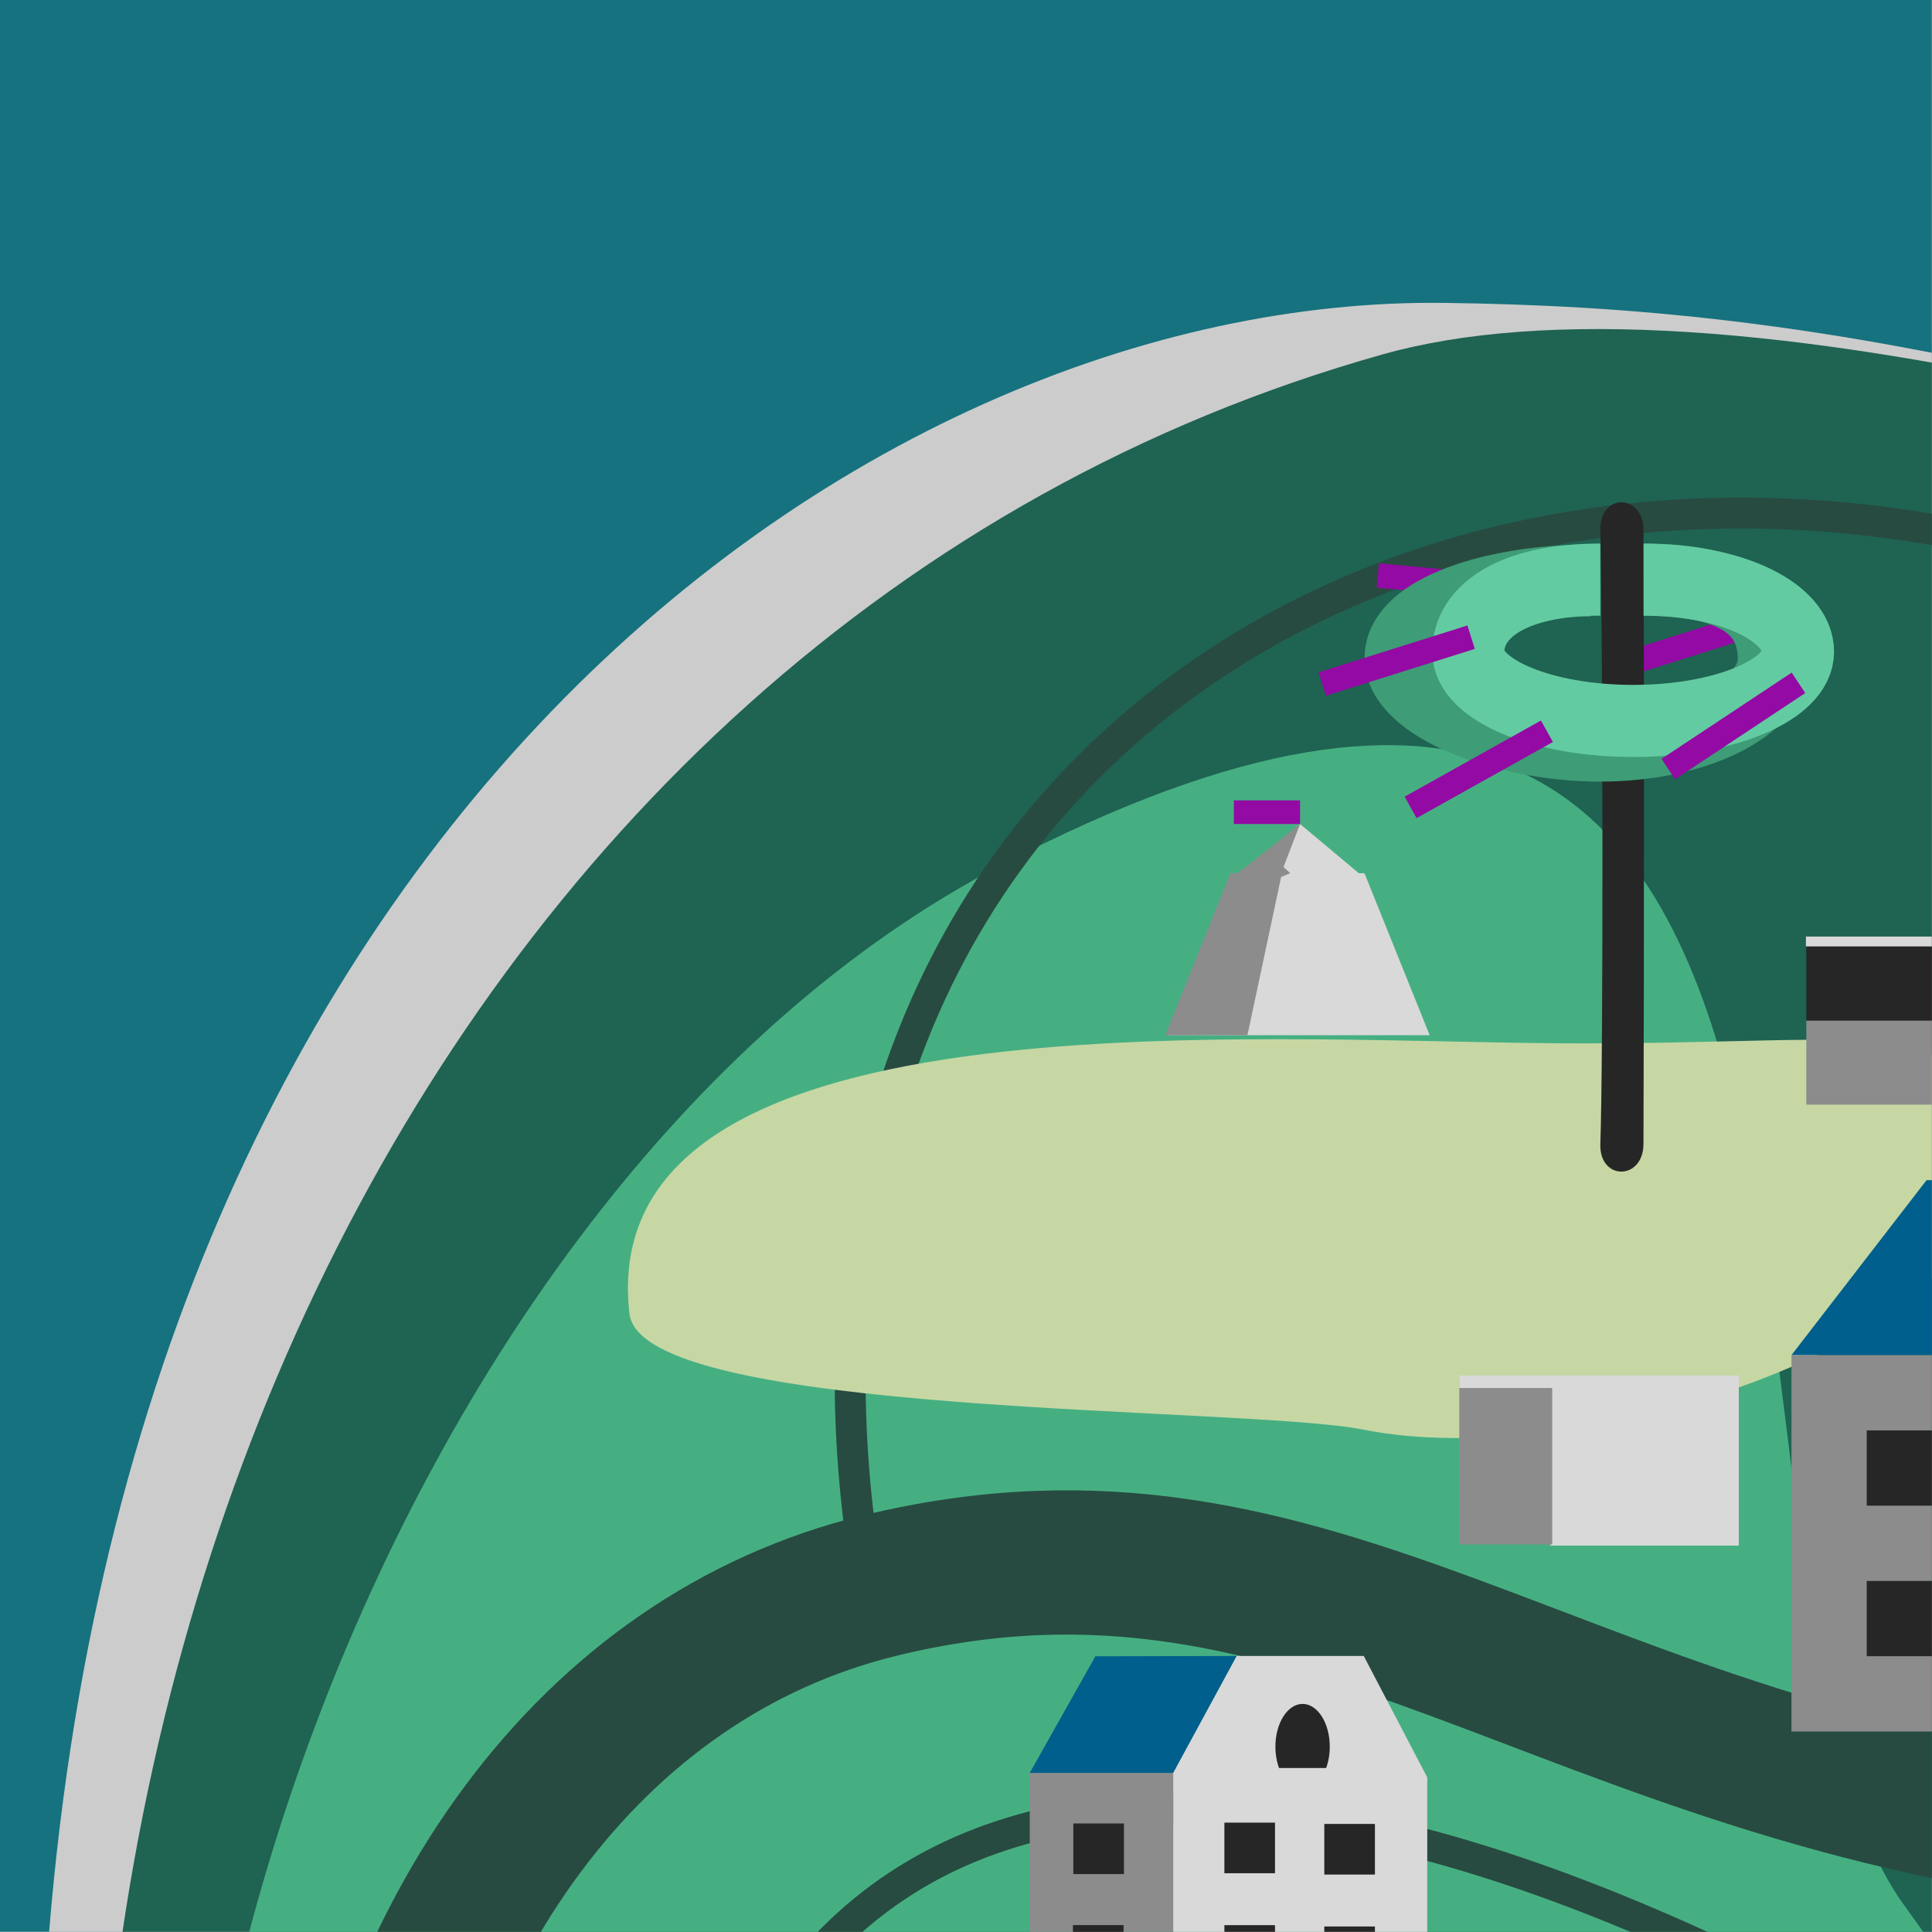
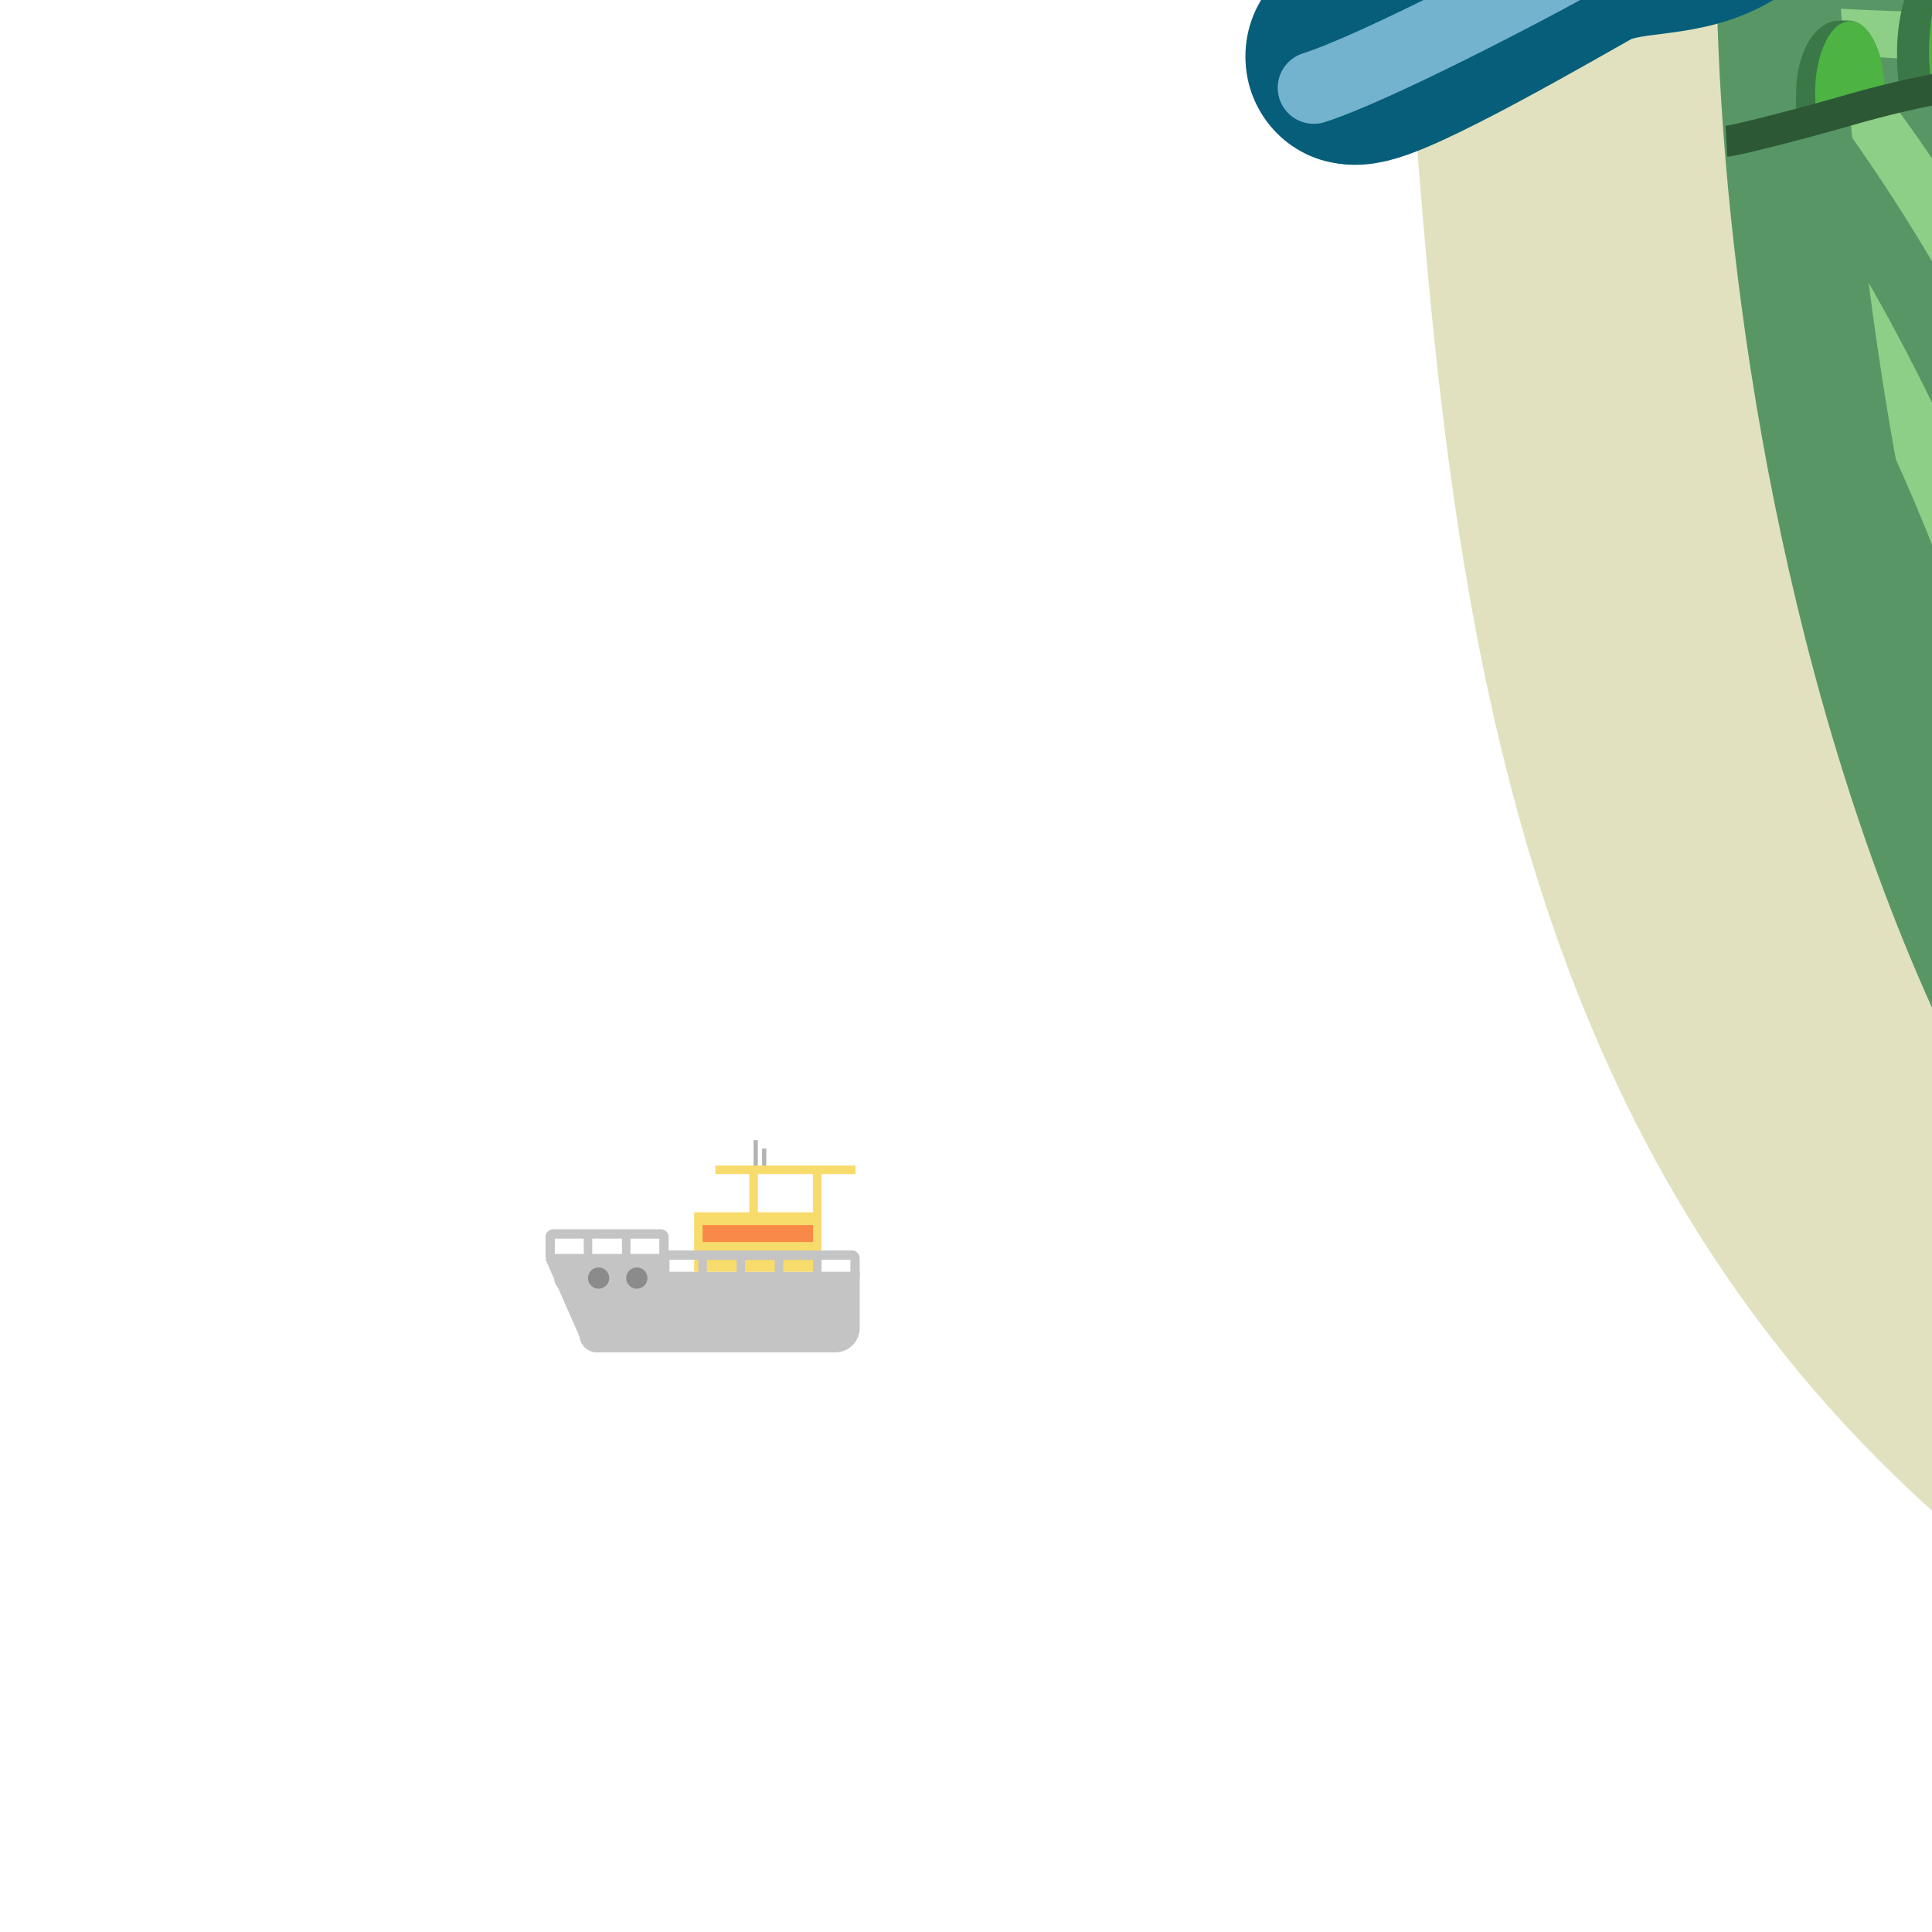
- <svg xmlns="http://www.w3.org/2000/svg" width="100%" height="100%" viewBox="0 0 250 250" version="1.1" xml:space="preserve" style="fill-rule:evenodd;clip-rule:evenodd;stroke-linejoin:round;stroke-miterlimit:1.5;">
-   <rect id="Artboard" x="0" y="0" width="249.983" height="249.978" style="fill:none;" />
-   <clipPath id="_clip1">
-     <rect x="0" y="0" width="249.983" height="249.978" />
-   </clipPath>
-   <g clip-path="url(#_clip1)">
-     <g id="background">
-       <rect x="0" y="0" width="1000" height="1000" style="fill:#16727e;" />
-     </g>
-     <path id="OSTROV" d="M153.69,607.991c-28.375,-53.948 -155.929,-97.021 -148.367,-339.529c4.955,-158.905 105.987,-230.291 181.634,-229.267c45.668,0.619 101.881,7.618 243.003,67.338c99.102,41.937 145.27,52.647 173.947,41.788c70.336,-26.635 78.963,-37.651 117.671,-57.459c35.806,-18.323 72.949,-47.016 100.379,-57.999c82.329,-32.963 224.327,2.481 138.043,160.092c-21.664,39.572 -2.911,119.719 -26.856,288.402c-26.985,190.104 -78.462,135.435 -88.144,180c-6.991,32.18 55.472,144.554 15,220c-52.923,98.656 -196.582,64.399 -243.043,61.506c-69.92,-4.353 -180.86,82.023 -280,50c-213.25,-68.879 -120.598,-265.721 -183.267,-384.872Z" style="fill:#ccc;" />
-     <path id="OSTROV1" d="M178.951,566.685c-48.024,-26.407 -127.757,-54.809 -158.951,-198.614c-30.788,-141.934 33.54,-286.996 158.951,-322.224c41.39,-11.626 127.388,7.489 260.407,62.119c93.411,38.363 136.929,48.16 163.959,38.226c66.296,-24.365 189.473,-97.538 256.767,-103.2c50.286,-4.23 127.727,20.318 95,118.61c-3.151,9.465 -14.638,41.602 -15,56.686c-1.979,82.557 -15.392,249.522 -27.497,314.189c-22.195,118.58 -117.574,69.601 -89.671,148.88c22.785,64.739 54.689,159.058 2.084,210c-83.151,80.524 -181.97,20.892 -207.216,19.367c-65.905,-3.982 -194.503,78.457 -288.037,49.425c-93.534,-29.032 -110.025,-177.146 -107.395,-226.223c2.631,-49.077 -4.685,-145.953 -43.401,-167.241Z" style="fill:#1f6352;" />
-     <path d="M246.27,246.357c-29.98,-41.95 7.899,-199.475 -116.813,-134.367c-77.933,40.687 -123.412,167.934 -99.457,249.367c68.945,234.369 191.807,143.626 195,250c5.38,179.218 2.022,301.109 120,329.559c50.361,12.144 145.249,4.752 181.615,-59.559c19.337,-34.196 99.184,-117.791 173.385,-40c22.48,23.568 59.424,27.035 85,5c66.971,-57.698 -32.426,-108.17 -35,-179.869c-2.734,-76.182 84.568,-62.412 105,-110.131c42.076,-98.265 -164.682,-132.728 -235,-71.869c-91.834,79.48 -288.586,-118.99 -373.73,-238.131Z" style="fill:#46af82;" />
-     <path d="M90.283,365c-19.159,-109.728 26.393,-155.295 118.205,-118.205c67.163,27.132 91.402,66.592 94.889,73.205c16.668,31.601 60.338,37.647 70.205,21.706" style="fill:none;stroke:#274b41;stroke-width:4px;" />
-     <path d="M112.435,205.533c-19.159,-109.728 78.671,-164.704 170.484,-127.614c37.108,14.991 123.453,24.583 178.258,62.392c45.453,31.356 92.262,31.62 93.823,34.579" style="fill:none;stroke:#274b41;stroke-width:4px;" />
-     <g id="cesty-velke">
-       <path d="M403.011,212.619c-6,8.999 -21.222,35.867 -127.605,24.934c-73.676,-7.572 -104.488,-46.336 -161.633,-32.36c-74.666,18.26 -101.994,141.37 -18.773,251.164c30.287,39.958 144.553,117.69 201.24,120" style="fill:none;stroke:#274b41;stroke-width:18.67px;stroke-linecap:round;" />
-     </g>
-     <g id="namesti">
-       <path id="namesti1" d="M256.452,152.46c0.311,-23.052 -10.996,-17.13 -55,-17.46c-40.099,-0.301 -124.804,-6.732 -120,35c1.55,13.462 79.727,11.924 95,15c27.428,5.524 79.707,-10.827 80,-32.54Z" style="fill:#c6d7a4;" />
-       <g>
-         <rect x="200.605" y="178.244" width="24.395" height="21.756" style="fill:#d9d9d9;" />
-         <rect x="188.828" y="178.287" width="12.025" height="21.567" style="fill:#8c8c8c;" />
-         <rect x="188.828" y="177.995" width="36.172" height="1.608" style="fill:#d9d9d9;" />
-       </g>
-       <g id="satn">
-         <path d="M175.828,112.991l0.733,-0l8.439,20.965l-33.754,-0l8.438,-20.965l0.947,-0l7.598,-6.366l7.599,6.366Z" style="fill:#d9d9d9;" />
-         <path d="M166.082,112.2l0.878,0.791l-1.182,0.482l-4.36,20.483l-10.644,-0l8.439,-20.965l0.947,-0l8.069,-6.366l-2.147,5.575Z" style="fill:#8c8c8c;" />
-         <rect x="159.655" y="103.568" width="8.575" height="3.057" style="fill:#940aa4;" />
-       </g>
-       <g id="stanek">
-         <rect x="233.733" y="132.022" width="24.146" height="10.921" style="fill:#8c8c8c;" />
-         <rect x="233.733" y="121.187" width="24.146" height="10.878" style="fill:#262626;" />
-         <rect x="233.685" y="121.187" width="36.267" height="1.281" style="fill:#d9d9d9;" />
-       </g>
-       <g id="majka">
-         <path d="M230.498,77.935l-19.271,6.069l0.954,3.031l19.271,-6.069l-0.954,-3.031Z" style="fill:#940aa4;" />
-         <path d="M212.665,68.586c-0.025,-4.764 -5.685,-4.799 -5.581,0c0.337,15.41 0.392,68.459 0,79.431c-0.17,4.787 5.564,4.779 5.581,0c0.09,-24.577 0.078,-64.537 -0,-79.431Z" style="fill:#262626;" />
-         <path d="M198.554,74.772l-20.115,-1.885l-0.297,3.164l20.116,1.884l0.296,-3.163Z" style="fill:#940aa4;" />
-         <path d="M212.728,75c12.424,0 16.808,4.156 16.808,10.315c-0,6.16 -10.087,11.16 -22.51,11.16c-12.424,0 -25.788,-5.172 -25.788,-11.331c-0,-6.159 12.179,-10.022 24.602,-10.022" style="fill:none;stroke:#3e9c76;stroke-width:9.33px;" />
-         <path d="M212.676,75.01c11.773,0 19.988,4.372 19.988,9.318c-0,4.946 -9.559,8.962 -21.332,8.962c-11.774,-0 -21.332,-4.016 -21.332,-8.962c-0,-4.946 5.307,-9.328 17.081,-9.328" style="fill:none;stroke:#63cba1;stroke-width:9.33px;" />
-         <path d="M189.882,80.935l-19.27,6.069l0.954,3.031l19.271,-6.069l-0.955,-3.031Z" style="fill:#940aa4;" />
-         <path d="M231.842,87.035l-16.842,11.159l1.755,2.649l16.842,-11.16l-1.755,-2.648Z" style="fill:#940aa4;" />
-         <path d="M199.395,93.237l-17.639,9.851l1.549,2.774l17.64,-9.85l-1.55,-2.775Z" style="fill:#940aa4;" />
-       </g>
-     </g>
-     <g id="lanoka">
-       <g id="dum-lanoka">
-         <path d="M231.815,175.352l29.222,0l19.481,-22.64l-31.225,-0l-17.478,22.64Z" style="fill:#005f8c;" />
-         <rect x="231.815" y="175.352" width="29.222" height="48.704" style="fill:#8c8c8c;" />
-         <rect x="241.555" y="204.575" width="9.741" height="9.741" style="fill:#262626;" />
-         <rect x="241.555" y="185.093" width="9.741" height="9.741" style="fill:#262626;" />
-       </g>
-       <g id="D8">
-             </g>
-     </g>
-     <g id="satelit">
-         </g>
-     <g id="domky">
-       <g id="D1">
-         <rect x="133.25" y="229.416" width="18.568" height="32.453" style="fill:#8c8c8c;" />
-         <path d="M133.25,229.416l18.568,-0l8.217,-15.135l-18.298,0.044l-8.487,15.091Z" style="fill:#005f8c;" />
-         <path d="M176.469,214.281l8.217,15.719l-0,31.869l-32.868,-0l-0,-32.453l8.217,-15.135l16.434,0Z" style="fill:#d9d9d9;" />
-         <rect x="138.838" y="249.106" width="6.55" height="12.763" style="fill:#262626;" />
-         <rect x="171.365" y="236.016" width="6.55" height="6.55" style="fill:#262626;" />
-         <rect x="171.365" y="249.285" width="6.55" height="6.55" style="fill:#262626;" />
-         <rect x="158.435" y="235.846" width="6.55" height="6.55" style="fill:#262626;" />
-         <path d="M171.601,228.783c0.309,-0.841 0.471,-1.794 0.471,-2.765c0,-3.053 -1.576,-5.532 -3.518,-5.532c-1.941,0 -3.517,2.479 -3.517,5.532c-0,0.971 0.162,1.924 0.471,2.765l6.093,0Z" style="fill:#262626;" />
-         <rect x="158.435" y="249.116" width="6.55" height="6.55" style="fill:#262626;" />
-         <rect x="138.888" y="235.956" width="6.55" height="6.55" style="fill:#262626;" />
-       </g>
-       <g id="D7">
-             </g>
-       <g id="D71">
-             </g>
-       <g id="D72">
-             </g>
-       <g id="D73">
-             </g>
-       <g id="D74">
-             </g>
-       <g id="D75">
-             </g>
-       <g id="D2">
-             </g>
-       <g id="D21">
-             </g>
-       <g id="D10">
-             </g>
-       <g id="D101">
-             </g>
-       <g id="D102">
-             </g>
-       <g id="D01">
-             </g>
-     </g>
-     <g id="staba">
-         </g>
-     <g id="D22">
-         </g>
-     <g id="D5">
-         </g>
-     <g id="TOVANA">
-         </g>
-     <g id="panelaky">
-         </g>
-     <g id="letiste">
-         </g>
-     <g id="letadlo">
-         </g>
-     <g id="letadlo1">
-         </g>
-     <g id="tunel-s-vlakem">
-         </g>
-     <g id="hrad">
-         </g>
-     <g id="auta">
-         </g>
-   </g>
-   <g id="fial">
-     </g>
+ <svg xmlns="http://www.w3.org/2000/svg" width="250px" height="250px" version="1.1" xml:space="preserve" style="fill-rule:evenodd;clip-rule:evenodd;stroke-linejoin:round;stroke-miterlimit:1.5;">
+   <rect id="Artboard" x="0" y="-750" width="999.991" height="1000" style="fill:none;" />
+   <g id="background">
+     </g>
+   <path id="OSTROV" d="M153.69,-142.009C125.315,-195.957 -2.239,-239.03 5.323,-481.538C10.278,-640.443 111.31,-711.829 186.957,-710.805C232.625,-710.186 288.838,-703.187 429.96,-643.467C529.062,-601.53 575.23,-590.82 603.907,-601.679C674.243,-628.314 682.87,-639.33 721.578,-659.138C757.384,-677.461 794.527,-706.154 821.957,-717.137C904.286,-750.1 1046.28,-714.656 960,-557.045C938.336,-517.473 957.089,-437.326 933.144,-268.643C906.159,-78.539 854.682,-133.208 845,-88.643C838.009,-56.463 900.472,55.911 860,131.357C807.077,230.013 663.418,195.756 616.957,192.863C547.037,188.51 436.097,274.886 336.957,242.863C123.707,173.984 216.359,-22.858 153.69,-142.009Z" style="fill:#e2e1bf;" />
+   <path id="OSTROV1" d="M178.951,-183.315C130.927,-209.722 51.194,-238.124 20,-381.929C-10.788,-523.863 53.54,-668.925 178.951,-704.153C220.341,-715.779 306.339,-696.664 439.358,-642.034C532.769,-603.671 576.287,-593.874 603.317,-603.808C669.613,-628.173 792.79,-701.346 860.084,-707.008C910.37,-711.238 987.811,-686.69 955.084,-588.398C951.933,-578.933 940.446,-546.796 940.084,-531.712C938.105,-449.155 924.692,-282.19 912.587,-217.523C890.392,-98.943 795.013,-147.922 822.916,-68.643C845.701,-3.904 877.605,90.415 825,141.357C741.849,221.881 643.03,162.249 617.784,160.724C551.879,156.742 423.281,239.181 329.747,210.149C236.213,181.117 219.722,33.003 222.352,-16.074C224.983,-65.151 217.667,-162.027 178.951,-183.315Z" style="fill:#589765;" />
+   <path d="M253.905,-503.472C223.925,-545.422 261.804,-702.947 137.092,-637.839C59.159,-597.152 7.877,-462.199 31.832,-380.766C100.777,-146.397 229.442,-244.847 232.635,-138.472C238.015,40.746 234.657,162.637 352.635,191.087C402.996,203.231 494.242,192.058 530.608,127.748C549.945,93.552 628.434,21.669 702.635,99.46C725.115,123.028 761.478,132.035 787.055,110C815.287,85.677 809.653,45.206 794.345,25C771.902,-4.625 748.234,-39.742 757.635,-83.341C778.818,-181.574 837.367,-145.85 858.066,-191.17C902.476,-288.403 697.953,-326.2 627.635,-265.341C535.801,-185.861 339.049,-384.331 253.905,-503.472Z" style="fill:#8dcf86;" />
+   <g id="pole">
+     <path d="M236.582,13.538L232.021,18.477C232.021,18.477 232.276,21.408 232.457,21.674C260.803,63.158 271.254,110.401 272.761,117.781C272.853,118.233 274.97,139.303 276.633,152.081C276.757,153.033 284.442,159.971 284.442,159.971C284.442,159.971 280.673,119.522 280.427,117.74C278.841,106.243 270.704,60.362 237.512,14.805C237.204,14.383 236.582,13.538 236.582,13.538ZM252.256,9.775C252.256,9.775 244.287,12.455 245.084,13.538C276.623,56.326 288.029,107.857 289.608,115.592C289.741,116.243 292.87,140 292.87,140C292.87,140 295.578,138.908 296.879,139.192C298.067,139.452 299.967,138.178 299.967,138.178C299.967,138.178 297.521,117.333 297.275,115.551C295.67,103.921 287.363,57.106 253.195,11.033C252.884,10.614 252.256,9.775 252.256,9.775ZM236.58,52.887L239.41,68.126C239.41,68.126 254.94,115.206 255.913,119.969C256.046,120.62 256.624,121.435 256.624,121.435C256.624,121.435 260.503,128.815 261.11,130C262.298,132.322 265,136.47 265,136.47C265,136.47 263.825,121.71 263.579,119.928C262.24,110.218 256.228,75.983 234.395,38.13C233.795,37.089 236.58,52.887 236.58,52.887ZM269.109,7.594C269.109,7.594 260.6,9.559 261.141,10.283C293.28,53.277 304.864,105.605 306.456,113.404C306.589,114.054 310,133.039 310,133.039C310,133.039 312.708,131.947 314.009,132.231C315.198,132.491 317.098,131.217 317.098,131.217C317.098,131.217 314.368,115.145 314.122,113.363C312.531,101.83 304.349,55.697 270.894,10C270.307,9.198 269.109,7.594 269.109,7.594ZM288.873,9.369L277.875,8.482C277.875,8.482 278.4,8.635 279.395,10C310.467,52.621 321.735,103.531 323.304,111.216C323.437,111.866 324.207,115.734 324.207,115.734C324.207,115.734 326.915,114.642 328.216,114.926C329.404,115.186 331.305,113.912 331.305,113.912C331.305,113.912 331.216,112.957 330.97,111.174C329.414,99.895 321.552,55.517 289.909,10.821C289.566,10.337 288.873,9.369 288.873,9.369ZM311.109,15L299.904,13.001C299.904,13.001 300.507,13.889 300.805,14.333C328.429,55.47 338.662,101.731 340.152,109.027C340.284,109.677 341.055,113.546 341.055,113.546C341.055,113.546 343.763,112.453 345.064,112.738C346.252,112.997 348.152,111.724 348.152,111.724C348.152,111.724 348.064,110.768 347.818,108.986C346.362,98.435 339.389,58.924 312.595,17.281C312.106,16.521 311.109,15 311.109,15ZM338.287,30L322.688,20C322.688,20 323.706,21.676 324.205,22.515C346.922,60.724 355.634,100.151 356.999,106.839C357.132,107.489 357.902,111.357 357.902,111.357C357.902,111.357 360.611,110.265 361.911,110.549C363.1,110.809 365,109.536 365,109.536C365,109.536 364.912,108.58 364.666,106.797C363.417,97.748 358.11,67.395 339.72,32.666C339.251,31.78 338.287,30 338.287,30ZM370.765,62.656L353.006,43.02C353.006,43.02 353.536,44.321 353.781,44.698C361.888,57.139 369.73,87.073 372.7,99.582C372.852,100.221 379.814,96.759 379.716,96.357C376.8,84.326 371.468,64.644 371.468,64.644L370.765,62.656Z" style="fill:#589765;" />
+     <path d="M230.77,6.47C234.934,6.869 243.082,7.549 253.128,7.876C253.847,7.899 264.263,8.066 265,8.086C269.833,8.214 248.122,11.357 248.122,11.357C248.122,11.357 234.387,15.568 231.815,15.367L230.77,6.47ZM286.365,-5.936L279.958,-0.177C276.197,0.552 272.982,1.05 270.448,1.193C253.924,2.127 238.754,1.246 231.788,0.705L238.491,-10.092C246.476,-9.525 258.01,-8.969 270.448,-9.227C275.185,-9.325 282.153,-10.666 290.558,-12.476L286.365,-5.936ZM303.453,-32.587L296.001,-20.965C284.949,-18.463 275.831,-16.353 270.146,-16.032C259.384,-15.424 249.196,-15.586 241.474,-15.922L246.205,-26.835C253.128,-26.492 261.414,-26.272 270.146,-26.452C277.187,-26.598 289.157,-29.49 303.453,-32.587ZM338.622,-52.265L321.863,-43.659C299.463,-39.625 279.598,-33.808 269.844,-33.257C262.351,-32.834 255.135,-32.784 248.837,-32.906L253.543,-43.76C258.615,-43.613 264.134,-43.559 269.844,-43.678C284.83,-43.988 322.142,-56.738 356.698,-57.432L338.622,-52.265ZM260.951,-60.846C263.741,-60.827 266.616,-60.842 269.542,-60.903C285.916,-61.242 328.946,-76.433 365.907,-74.521C375.272,-74.036 384.419,-71.486 392.083,-68.563L391.291,-67.32L376.324,-63.042C372.833,-63.86 369.212,-64.426 365.547,-64.605C328.594,-66.406 285.514,-51.385 269.542,-50.483C264.971,-50.225 260.504,-50.105 256.283,-50.079L260.951,-60.846ZM267.147,-78.093C267.841,-78.102 268.539,-78.114 269.239,-78.128C285.614,-78.467 328.644,-93.658 365.604,-91.746C378.946,-91.056 391.845,-86.175 400.641,-81.994L395.054,-73.226C387.19,-77.144 376.415,-81.286 365.245,-81.83C328.292,-83.631 285.212,-68.611 269.239,-67.708C267.413,-67.605 265.603,-67.524 263.82,-67.463L267.147,-78.093ZM272.632,-95.619C291.127,-97.677 330.851,-110.754 365.302,-108.972C384.078,-108 401.977,-98.728 408.796,-94.792L403.082,-85.825C396.081,-90.143 380.916,-98.277 364.943,-99.055C328.263,-100.843 285.547,-86.057 269.295,-84.956L272.632,-95.619ZM290.739,-116.26C311.261,-120.73 339.567,-127.513 365,-126.197C388.91,-124.96 411.397,-110.263 411.397,-110.263L406.83,-100.387C406.83,-100.387 386.491,-115.216 364.641,-116.281C333.7,-117.789 298.464,-107.504 278.441,-103.588L290.739,-116.26Z" style="fill:#589765;" />
+   </g>
+   <g id="kere">
+     <g id="ker">
+         </g>
+     <g id="ker1">
+         </g>
+     <g id="ker2">
+         </g>
+     <g id="ker3">
+         </g>
+     <g id="ker4">
+         </g>
+     <g id="ker5">
+         </g>
+     <g id="ker6">
+         </g>
+     <g id="ker7">
+       <path d="M232.497,14.487C232.34,13.641 232.415,12.954 232.415,12.026C232.415,6.902 234.807,2.71 237.981,2.659C238.992,2.643 239.824,2.573 240.555,3.051C242.717,4.462 243.917,8.198 243.917,12.026C243.917,12.909 243.875,13.619 243.735,14.502C243.735,14.502 238.737,14.986 237.02,14.938C235.501,14.896 232.497,14.487 232.497,14.487Z" style="fill:#3b7847;" />
+       <path d="M243.735,14.502C243.861,13.635 243.917,12.931 243.917,12.026C243.917,7.27 242.163,3.305 239.917,2.766C239.743,2.724 239.574,2.741 239.394,2.741C236.898,2.741 234.872,6.902 234.872,12.026C234.872,12.931 234.924,13.924 235.05,14.79C235.05,14.79 237.602,15.141 239.688,14.936C241.042,14.803 243.735,14.502 243.735,14.502Z" style="fill:#4db343;" />
+     </g>
+     <g id="ker8">
+         </g>
+     <g id="ker9">
+         </g>
+     <g id="ker10">
+         </g>
+     <g id="ker11">
+         </g>
+     <g id="ker12">
+       <path d="M245.822,11.633C245.557,10.209 245.473,8.447 245.473,6.884C245.473,-1.744 249.502,-8.802 254.846,-8.887C256.548,-8.914 257.948,-9.032 259.18,-8.228C262.82,-5.852 264.84,0.438 264.84,6.884C264.84,8.37 264.768,9.565 264.533,11.051C264.533,11.051 256.119,11.773 253.227,11.787C250.775,11.799 245.822,11.633 245.822,11.633Z" style="fill:#3b7847;" />
+       <path d="M264.598,10.617C264.929,8.956 264.84,8.407 264.84,6.884C264.84,-1.124 261.887,-7.8 258.105,-8.708C257.812,-8.779 257.527,-8.749 257.225,-8.749C253.022,-8.749 249.61,-1.744 249.61,6.884C249.61,8.407 249.825,10.29 250.039,11.749C250.039,11.749 254.148,10.597 257.639,10.524C259.928,10.477 264.598,10.617 264.598,10.617Z" style="fill:#4db343;" />
+     </g>
+     <g id="ker13">
+         </g>
+     <g id="ker14">
+         </g>
+     <g id="ker15">
+         </g>
+     <g id="ker16">
+         </g>
+     <g id="ker17">
+         </g>
+     <g id="ker18">
+         </g>
+   </g>
+   <g id="male-cesty">
+     <path d="M223.392,18.271C224.995,18.183 236.316,15.112 238.487,14.471C319.602,-9.499 370.826,56.888 389.597,91.432" style="fill:none;stroke:#2d5836;stroke-width:4px;" />
+     <path d="M212.949,-125C217.914,-126.311 275.901,-119.52 314.158,-129.422C424.27,-157.922 477.612,-55.266 505,-33.967" style="fill:none;stroke:#2d5836;stroke-width:4px;" />
+     <g id="les">
+         </g>
+   </g>
+   <g id="hory">
+     <path id="hora" d="M365.025,104.648C438.603,103.996 487.99,176.511 487.99,176.511C487.99,176.511 453.204,196.698 420,204.682C414.225,206.071 408.172,209.203 358.978,205.35C326.749,202.826 306.998,171.432 306.998,171.432C306.998,171.432 284.025,105.366 365.025,104.648Z" style="fill:#8dcf86;" />
+   </g>
+   <g id="ker19">
+     </g>
+   <g id="ker20">
+     </g>
+   <g id="ker21">
+     </g>
+   <g id="strom">
+     </g>
+   <g id="strom1">
+     </g>
+   <path d="M671.694,-428.643C635.296,-375.864 623.8,-405.525 566.051,-420.833C524.391,-431.877 476.63,-408.794 456.212,-374.718C436.529,-341.87 417.148,-306.563 397.147,-270.958C381.672,-243.41 374.225,-210.868 354.662,-189.103C342.837,-175.946 321.775,-161.008 308.032,-153.363C291.874,-144.374 285.91,-120.68 275.91,-109.554C271.865,-105.053 263.897,-102.584 261.403,-98.025C256.363,-88.812 258.293,-73.813 254.149,-64.591C247.086,-48.875 237.194,-19.996 222.026,-11.558C216.41,-8.434 209.891,-9.995 204.411,-6.947C200.461,-4.749 179.275,7.594 175.395,7.594" style="fill:none;stroke:#065e7b;stroke-width:27.47px;stroke-linecap:round;" />
+   <ellipse cx="174.891" cy="7.314" rx="13.736" ry="13.96" style="fill:#065e7b;" />
+   <path d="M659.98,-416.376C656.283,-406.851 645.302,-398.064 632.258,-396.767C610.518,-394.604 563.303,-432.081 521.65,-421.879C491.638,-414.528 470.123,-393.609 455.841,-370.936C435.467,-338.591 418.759,-303.265 398.773,-267.614C383.308,-240.029 372.381,-206.749 352.868,-184.956C341.073,-171.782 317.855,-156.448 304.168,-148.793C288.074,-139.792 286.362,-118.605 276.387,-107.464C272.352,-102.958 265.017,-101.697 262.524,-97.131C257.488,-87.907 257.658,-70.159 253.512,-60.924C246.445,-45.188 235.889,-17.756 220.783,-9.307C215.189,-6.179 207.781,-7.194 202.323,-4.141C198.389,-1.941 178.104,8.768 170,11.357" style="fill:none;stroke:#73b3ce;stroke-width:9.33px;stroke-linecap:round;" />
+   <g id="ker22">
+     </g>
+   <g id="cesty-velke">
+     </g>
+   <g id="strom2">
+     </g>
+   <g id="strom3">
+     </g>
+   <g id="strom4">
+     </g>
+   <g id="strom5">
+     </g>
+   <g id="stromy">
+     </g>
+   <g id="namesti">
+     </g>
+   <g id="smrky">
+     </g>
+   <g id="listnace">
+     </g>
+   <g id="lanoka">
+     </g>
+   <g id="strom6">
+     </g>
+   <g id="satelit">
+     </g>
+   <g id="domky">
+     <g id="D1">
+         </g>
+     <g id="D7">
+         </g>
+     <g id="D71">
+         </g>
+     <g id="D72">
+         </g>
+     <g id="D73">
+         </g>
+     <g id="D74">
+         </g>
+     <g id="D75">
+         </g>
+     <g id="D76">
+         </g>
+     <g id="D77">
+         </g>
+     <g id="D78">
+         </g>
+     <g id="D79">
+         </g>
+     <g id="D710">
+         </g>
+     <g id="D711">
+         </g>
+     <g id="D712">
+         </g>
+     <g id="D713">
+         </g>
+     <g id="D714">
+         </g>
+     <g id="D715">
+         </g>
+     <g id="D716">
+         </g>
+     <g id="D2">
+         </g>
+     <g id="D21">
+         </g>
+     <g id="D10">
+         </g>
+     <g id="D101">
+         </g>
+     <g id="D102">
+         </g>
+     <g id="D01">
+         </g>
+   </g>
+   <g id="strom7">
+     </g>
+   <g id="strom8">
+     </g>
+   <g id="staba">
+     </g>
+   <g id="chladici-vez">
+     </g>
+   <g id="D22">
+     </g>
+   <g id="D5">
+     </g>
+   <g id="TOVANA">
+     </g>
+   <g id="strom9">
+     </g>
+   <g id="strom10">
+     </g>
+   <g id="panelaky">
+     <g id="D6">
+         </g>
+     <g id="D3">
+         </g>
+     <g id="D9">
+         </g>
+     <g id="D91">
+         </g>
+     <g id="D92">
+         </g>
+     <g id="D93">
+         </g>
+     <g id="D717">
+         </g>
+   </g>
+   <g id="strom11">
+     </g>
+   <g id="strom12">
+     </g>
+   <g id="letiste">
+     </g>
+   <g id="strom13">
+     </g>
+   <g id="strom14">
+     </g>
+   <g id="tunel-s-vlakem">
+     </g>
+   <g id="strom15">
+     </g>
+   <g id="hrad">
+     </g>
+   <g id="auta">
+     </g>
+   <g id="majak">
+     </g>
+   <g id="vetrna-elektr">
+     </g>
+   <g id="osrov-pokladu">
+     </g>
+   <path d="M74.986,164.561L111.249,164.561L111.249,171.836C111.249,173.583 109.832,175 108.085,175L77.246,175C75.998,175 74.986,173.988 74.986,172.74L74.986,164.561Z" style="fill:#c4c4c4;fill-rule:nonzero;" />
+   <path d="M70.57,162.92L71.318,162.591C72.12,162.238 73.055,162.602 73.408,163.403L78.154,174.187L77.406,174.516C76.605,174.869 75.67,174.505 75.317,173.704L70.57,162.92Z" style="fill:#c4c4c4;fill-rule:nonzero;" />
+   <path d="M71.69,162.363L86.524,162.363L86.524,167.308L73.724,167.308C72.6,167.308 71.69,166.397 71.69,165.274L71.69,162.363Z" style="fill:#c4c4c4;fill-rule:nonzero;" />
+   <circle cx="77.459" cy="165.385" r="1.374" style="fill:#8b8b8b;" />
+   <circle cx="82.404" cy="165.385" r="1.374" style="fill:#8b8b8b;" />
+   <rect x="89.821" y="156.869" width="16.483" height="7.692" style="fill:#f7db6b;" />
+   <rect x="90.92" y="158.517" width="14.285" height="2.198" style="fill:#f88948;" />
+   <rect x="96.964" y="151.374" width="1.099" height="6.044" style="fill:#f7db6b;" />
+   <rect x="97.513" y="147.528" width="0.549" height="3.846" style="fill:#b3b3b3;" />
+   <rect x="98.612" y="148.627" width="0.549" height="2.747" style="fill:#b3b3b3;" />
+   <rect x="105.205" y="151.374" width="1.099" height="6.044" style="fill:#f7db6b;" />
+   <rect x="75.536" y="159.616" width="1.099" height="3.297" style="fill:#c4c4c4;" />
+   <rect x="80.481" y="159.616" width="1.099" height="3.297" style="fill:#c4c4c4;" />
+   <rect x="90.37" y="162.363" width="1.099" height="3.297" style="fill:#c4c4c4;" />
+   <rect x="100.26" y="162.363" width="1.099" height="3.297" style="fill:#c4c4c4;" />
+   <rect x="95.315" y="162.363" width="1.099" height="3.297" style="fill:#c4c4c4;" />
+   <rect x="105.205" y="162.363" width="1.099" height="3.297" style="fill:#c4c4c4;" />
+   <rect x="92.568" y="150.825" width="18.131" height="1.099" style="fill:#f7db6b;" />
+   <path d="M86.524,160.067C86.524,159.515 86.076,159.067 85.524,159.067L71.591,159.067C71.039,159.067 70.591,159.515 70.591,160.067L70.591,162.462C70.591,163.014 71.039,163.462 71.591,163.462L85.524,163.462C86.076,163.462 86.524,163.014 86.524,162.462L86.524,160.067ZM71.796,160.272L71.796,162.257L85.319,162.257L85.319,160.272L71.796,160.272Z" style="fill:#c4c4c4;" />
+   <path d="M111.249,162.814C111.249,162.262 110.801,161.814 110.249,161.814L86.425,161.814C85.874,161.814 85.425,162.262 85.425,162.814L85.425,165.209C85.425,165.761 85.874,166.209 86.425,166.209L110.249,166.209C110.801,166.209 111.249,165.761 111.249,165.209L111.249,162.814ZM86.631,163.019L86.631,165.004L110.043,165.004L110.043,163.019L86.631,163.019Z" style="fill:#c4c4c4;" />
</svg>
